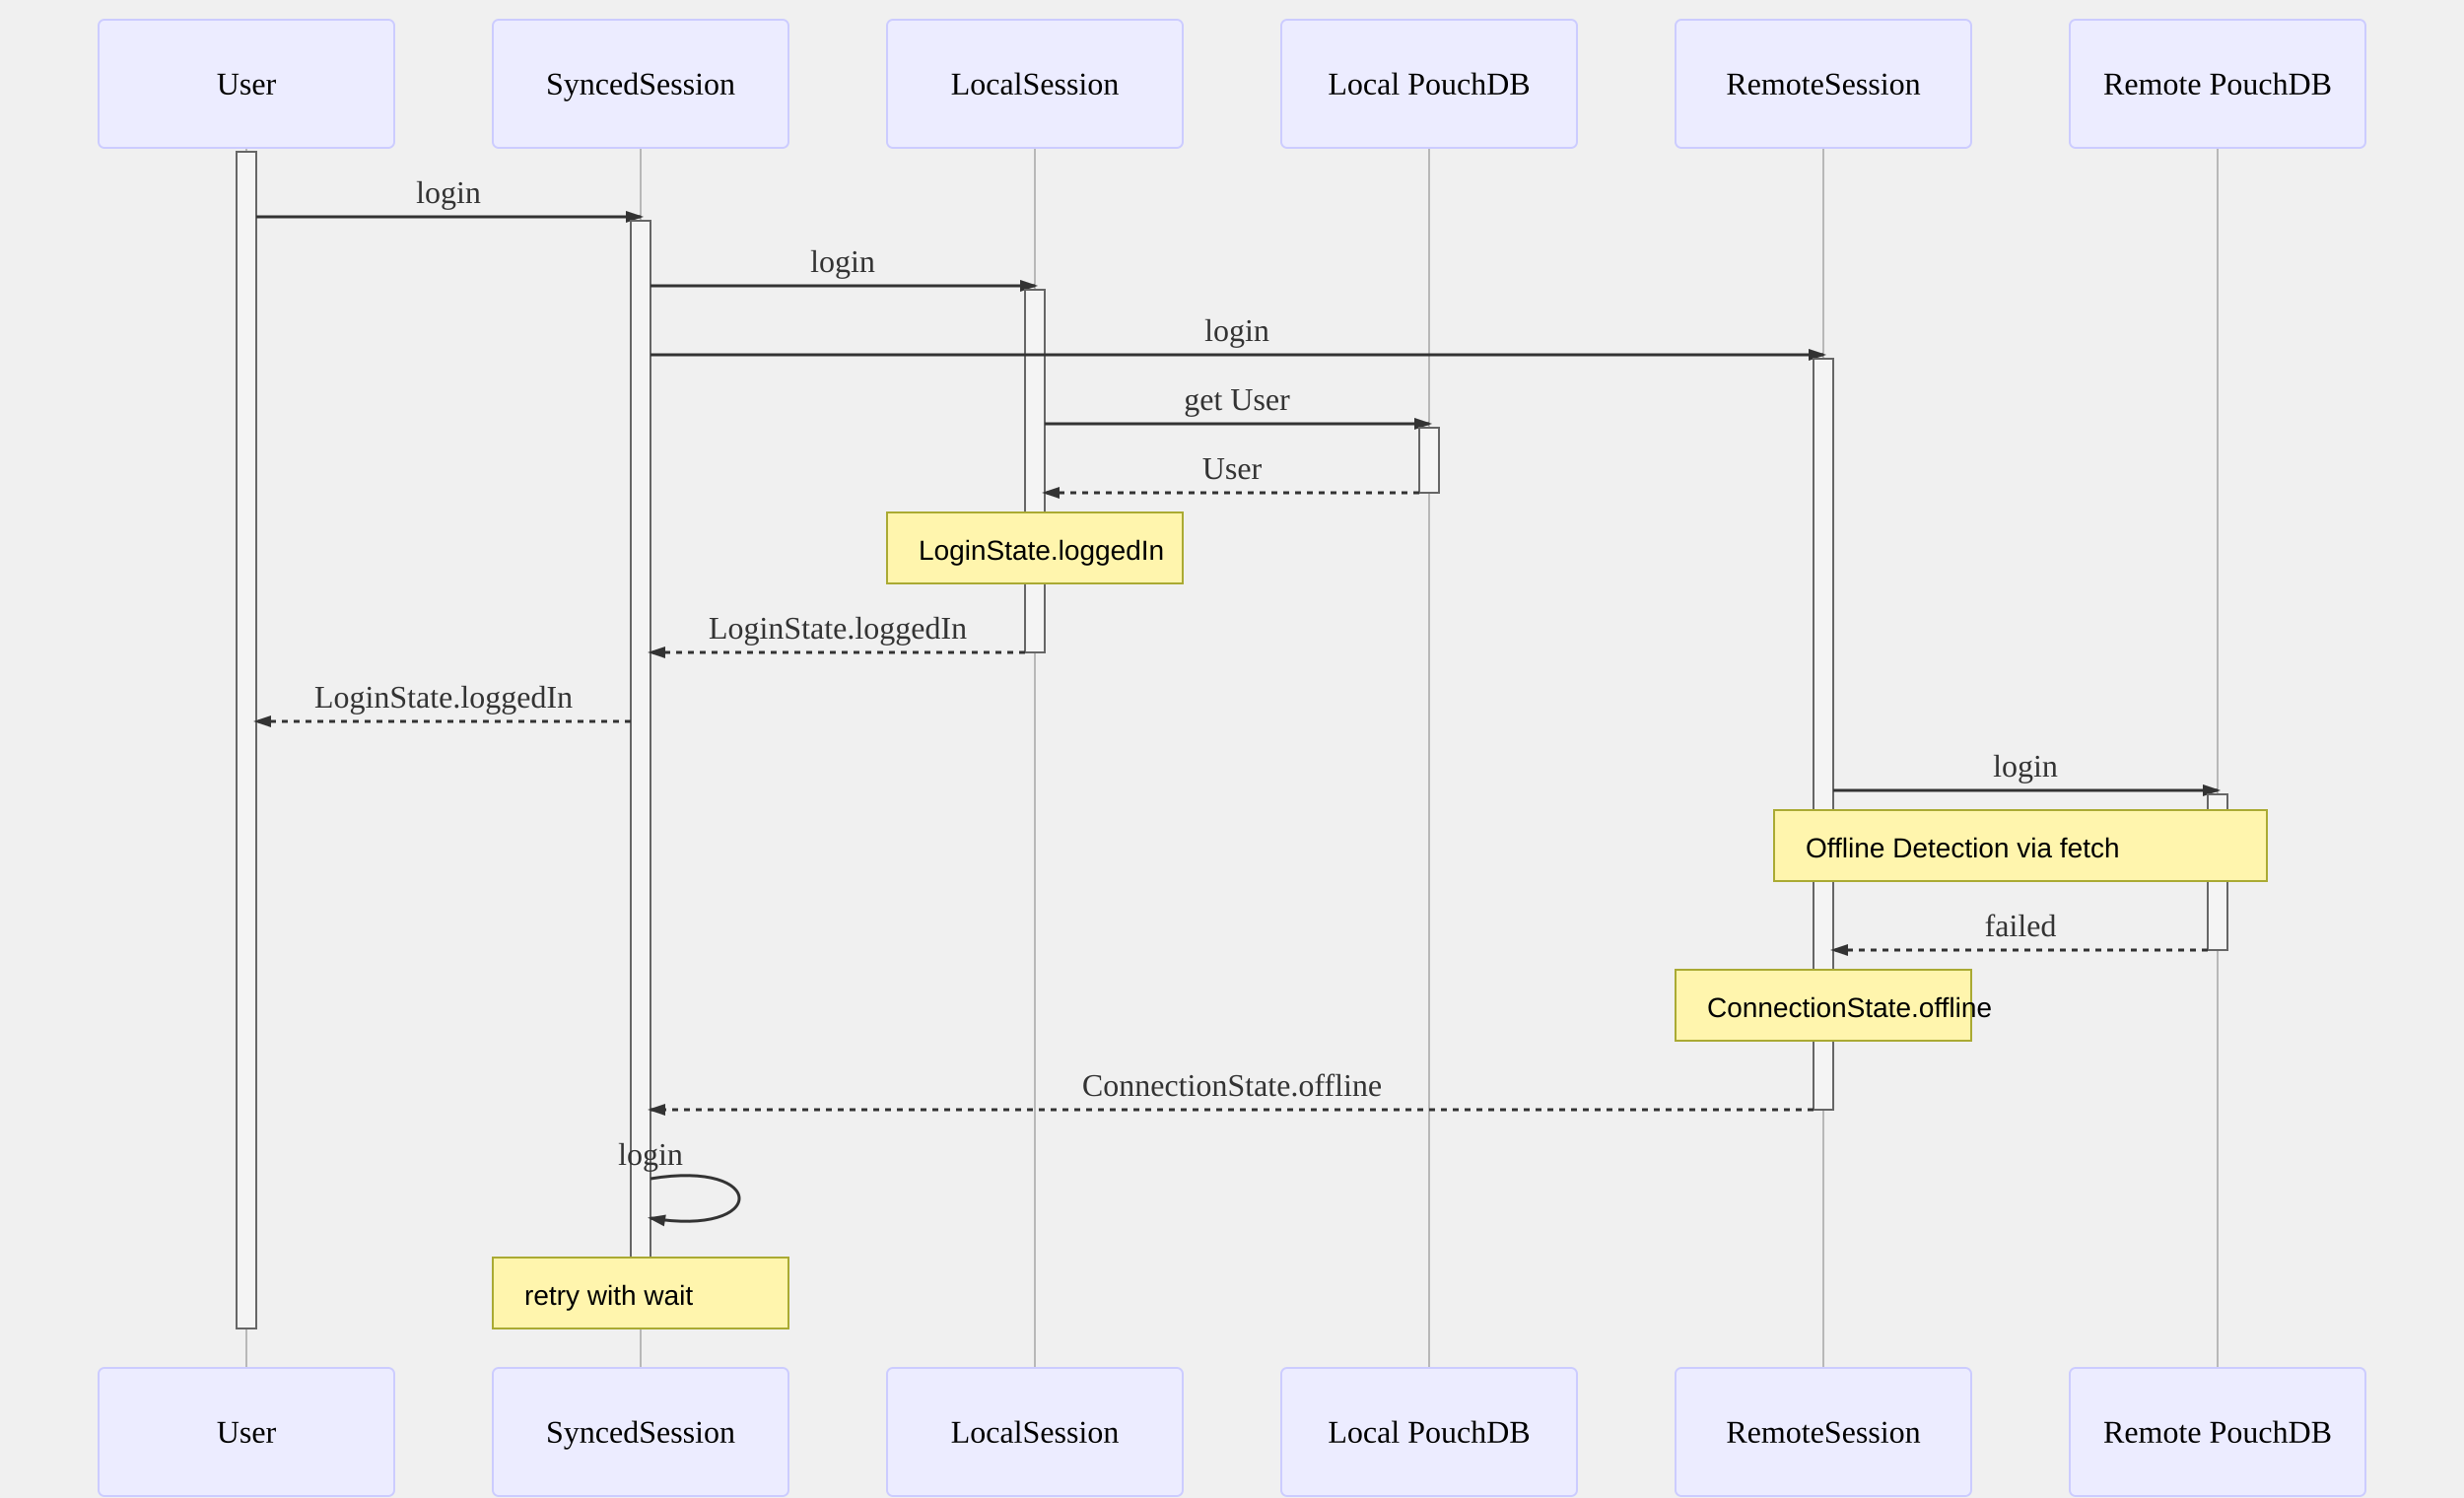
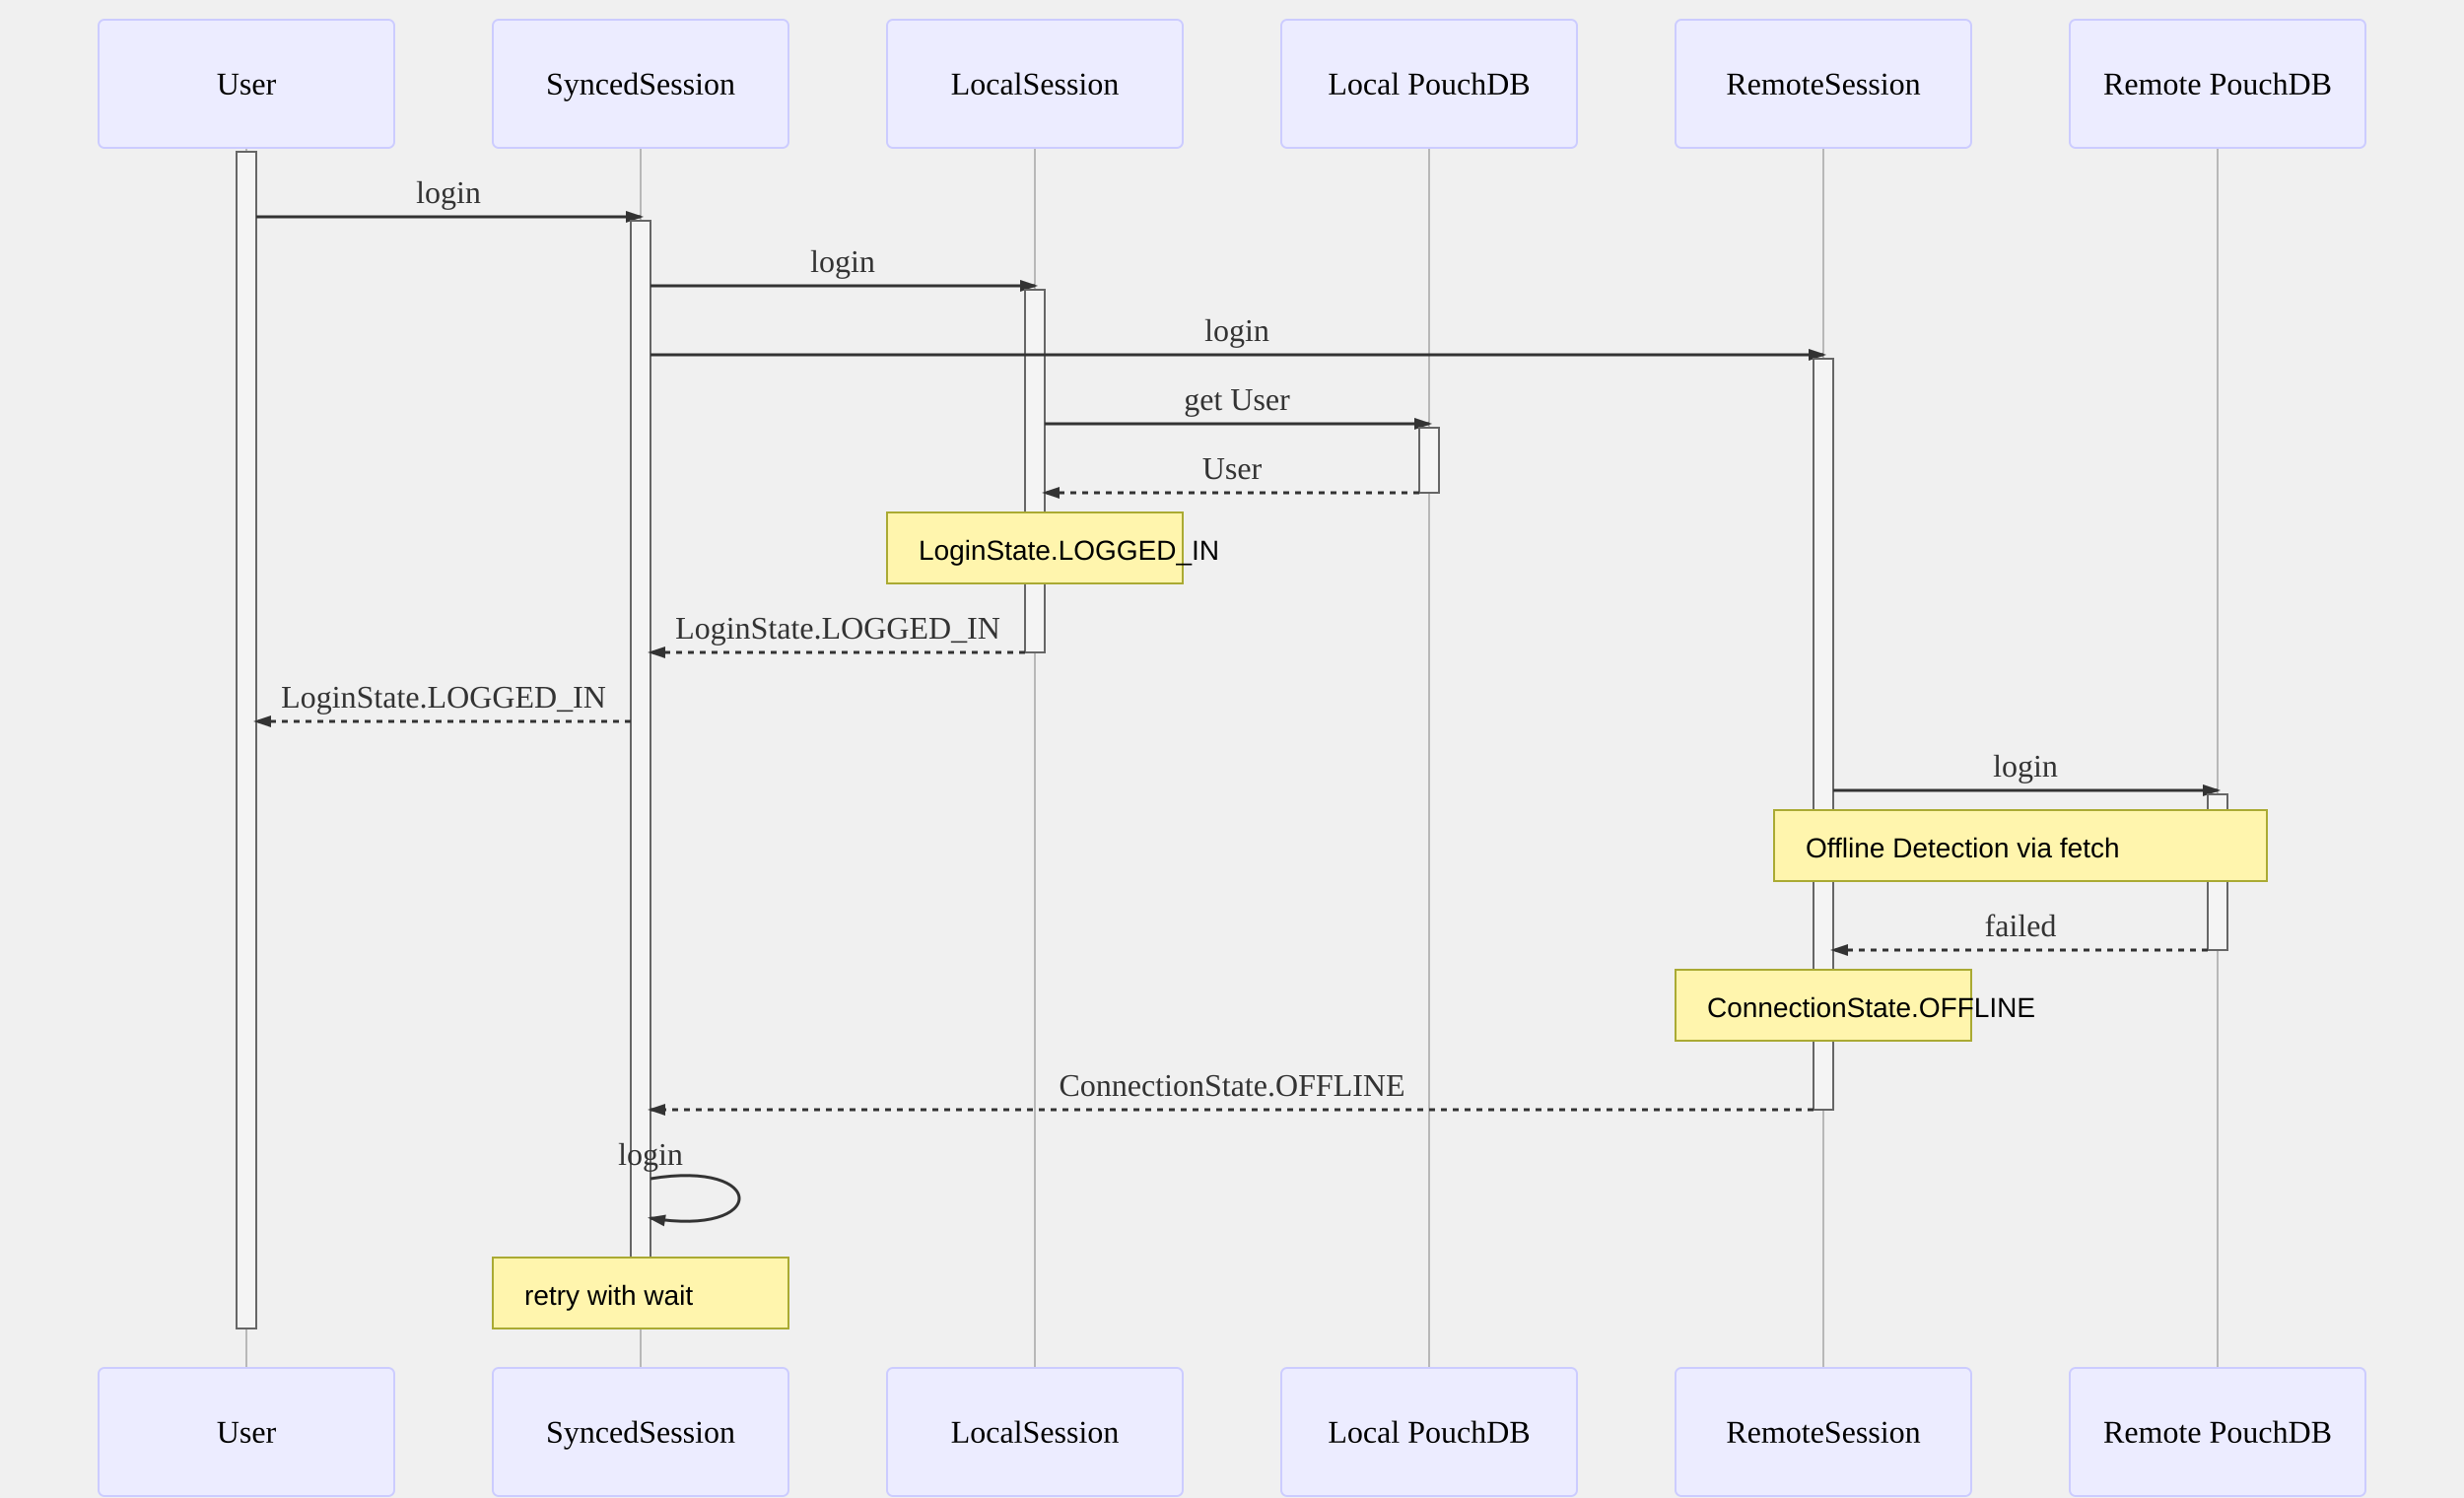
<svg xmlns="http://www.w3.org/2000/svg" id="mermaid-1564681058257" width="100%" height="100%" style="max-width:1250px;" viewBox="-50 -10 1250 760">
  <style>#mermaid-1564681058257 .label{font-family:trebuchet ms,verdana,arial;color:#333}#mermaid-1564681058257 .node circle,#mermaid-1564681058257 .node ellipse,#mermaid-1564681058257 .node polygon,#mermaid-1564681058257 .node rect{fill:#ececff;stroke:#9370db;stroke-width:1px}#mermaid-1564681058257 .node.clickable{cursor:pointer}#mermaid-1564681058257 .arrowheadPath{fill:#333}#mermaid-1564681058257 .edgePath .path{stroke:#333;stroke-width:1.5px}#mermaid-1564681058257 .edgeLabel{background-color:#e8e8e8}#mermaid-1564681058257 .cluster rect{fill:#ffffde!important;stroke:#aa3!important;stroke-width:1px!important}#mermaid-1564681058257 .cluster text{fill:#333}#mermaid-1564681058257 div.mermaidTooltip{position:absolute;text-align:center;max-width:200px;padding:2px;font-family:trebuchet ms,verdana,arial;font-size:12px;background:#ffffde;border:1px solid #aa3;border-radius:2px;pointer-events:none;z-index:100}#mermaid-1564681058257 .actor{stroke:#ccf;fill:#ececff}#mermaid-1564681058257 text.actor{fill:#000;stroke:none}#mermaid-1564681058257 .actor-line{stroke:grey}#mermaid-1564681058257 .messageLine0{marker-end:"url(#arrowhead)"}#mermaid-1564681058257 .messageLine0,#mermaid-1564681058257 .messageLine1{stroke-width:1.5;stroke-dasharray:"2 2";stroke:#333}#mermaid-1564681058257 #arrowhead{fill:#333}#mermaid-1564681058257 #crosshead path{fill:#333!important;stroke:#333!important}#mermaid-1564681058257 .messageText{fill:#333;stroke:none}#mermaid-1564681058257 .labelBox{stroke:#ccf;fill:#ececff}#mermaid-1564681058257 .labelText,#mermaid-1564681058257 .loopText{fill:#000;stroke:none}#mermaid-1564681058257 .loopLine{stroke-width:2;stroke-dasharray:"2 2";marker-end:"url(#arrowhead)";stroke:#ccf}#mermaid-1564681058257 .note{stroke:#aa3;fill:#fff5ad}#mermaid-1564681058257 .noteText{fill:#000;stroke:none;font-family:trebuchet ms,verdana,arial;font-size:14px}#mermaid-1564681058257 .section{stroke:none;opacity:.2}#mermaid-1564681058257 .section0{fill:rgba(102,102,255,.49)}#mermaid-1564681058257 .section2{fill:#fff400}#mermaid-1564681058257 .section1,#mermaid-1564681058257 .section3{fill:#fff;opacity:.2}#mermaid-1564681058257 .sectionTitle0,#mermaid-1564681058257 .sectionTitle1,#mermaid-1564681058257 .sectionTitle2,#mermaid-1564681058257 .sectionTitle3{fill:#333}#mermaid-1564681058257 .sectionTitle{text-anchor:start;font-size:11px;text-height:14px}#mermaid-1564681058257 .grid .tick{stroke:#d3d3d3;opacity:.3;shape-rendering:crispEdges}#mermaid-1564681058257 .grid path{stroke-width:0}#mermaid-1564681058257 .today{fill:none;stroke:red;stroke-width:2px}#mermaid-1564681058257 .task{stroke-width:2}#mermaid-1564681058257 .taskText{text-anchor:middle;font-size:11px}#mermaid-1564681058257 .taskTextOutsideRight{fill:#000;text-anchor:start;font-size:11px}#mermaid-1564681058257 .taskTextOutsideLeft{fill:#000;text-anchor:end;font-size:11px}#mermaid-1564681058257 .taskText0,#mermaid-1564681058257 .taskText1,#mermaid-1564681058257 .taskText2,#mermaid-1564681058257 .taskText3{fill:#fff}#mermaid-1564681058257 .task0,#mermaid-1564681058257 .task1,#mermaid-1564681058257 .task2,#mermaid-1564681058257 .task3{fill:#8a90dd;stroke:#534fbc}#mermaid-1564681058257 .taskTextOutside0,#mermaid-1564681058257 .taskTextOutside1,#mermaid-1564681058257 .taskTextOutside2,#mermaid-1564681058257 .taskTextOutside3{fill:#000}#mermaid-1564681058257 .active0,#mermaid-1564681058257 .active1,#mermaid-1564681058257 .active2,#mermaid-1564681058257 .active3{fill:#bfc7ff;stroke:#534fbc}#mermaid-1564681058257 .activeText0,#mermaid-1564681058257 .activeText1,#mermaid-1564681058257 .activeText2,#mermaid-1564681058257 .activeText3{fill:#000!important}#mermaid-1564681058257 .done0,#mermaid-1564681058257 .done1,#mermaid-1564681058257 .done2,#mermaid-1564681058257 .done3{stroke:grey;fill:#d3d3d3;stroke-width:2}#mermaid-1564681058257 .doneText0,#mermaid-1564681058257 .doneText1,#mermaid-1564681058257 .doneText2,#mermaid-1564681058257 .doneText3{fill:#000!important}#mermaid-1564681058257 .crit0,#mermaid-1564681058257 .crit1,#mermaid-1564681058257 .crit2,#mermaid-1564681058257 .crit3{stroke:#f88;fill:red;stroke-width:2}#mermaid-1564681058257 .activeCrit0,#mermaid-1564681058257 .activeCrit1,#mermaid-1564681058257 .activeCrit2,#mermaid-1564681058257 .activeCrit3{stroke:#f88;fill:#bfc7ff;stroke-width:2}#mermaid-1564681058257 .doneCrit0,#mermaid-1564681058257 .doneCrit1,#mermaid-1564681058257 .doneCrit2,#mermaid-1564681058257 .doneCrit3{stroke:#f88;fill:#d3d3d3;stroke-width:2;cursor:pointer;shape-rendering:crispEdges}#mermaid-1564681058257 .activeCritText0,#mermaid-1564681058257 .activeCritText1,#mermaid-1564681058257 .activeCritText2,#mermaid-1564681058257 .activeCritText3,#mermaid-1564681058257 .doneCritText0,#mermaid-1564681058257 .doneCritText1,#mermaid-1564681058257 .doneCritText2,#mermaid-1564681058257 .doneCritText3{fill:#000!important}#mermaid-1564681058257 .titleText{text-anchor:middle;font-size:18px;fill:#000}#mermaid-1564681058257 g.classGroup text{fill:#9370db;stroke:none;font-family:trebuchet ms,verdana,arial;font-size:10px}#mermaid-1564681058257 g.classGroup rect{fill:#ececff;stroke:#9370db}#mermaid-1564681058257 g.classGroup line{stroke:#9370db;stroke-width:1}#mermaid-1564681058257 .classLabel .box{stroke:none;stroke-width:0;fill:#ececff;opacity:.5}#mermaid-1564681058257 .classLabel .label{fill:#9370db;font-size:10px}#mermaid-1564681058257 .relation{stroke:#9370db;stroke-width:1;fill:none}#mermaid-1564681058257 #compositionEnd,#mermaid-1564681058257 #compositionStart{fill:#9370db;stroke:#9370db;stroke-width:1}#mermaid-1564681058257 #aggregationEnd,#mermaid-1564681058257 #aggregationStart{fill:#ececff;stroke:#9370db;stroke-width:1}#mermaid-1564681058257 #dependencyEnd,#mermaid-1564681058257 #dependencyStart,#mermaid-1564681058257 #extensionEnd,#mermaid-1564681058257 #extensionStart{fill:#9370db;stroke:#9370db;stroke-width:1}#mermaid-1564681058257 .branch-label,#mermaid-1564681058257 .commit-id,#mermaid-1564681058257 .commit-msg{fill:#d3d3d3;color:#d3d3d3}</style>
  <style>#mermaid-1564681058257 {
    color: rgb(0, 0, 0);
    font: normal normal 400 normal 16px / normal "Times New Roman";
  }</style>
  <g />
  <g>
    <line id="actor0" x1="75" y1="5" x2="75" y2="749" class="actor-line" stroke-width="0.5px" stroke="#999" />
    <rect x="0" y="0" fill="#eaeaea" stroke="#666" width="150" height="65" rx="3" ry="3" class="actor" />
    <text x="75" y="32.5" dominant-baseline="central" alignment-baseline="central" class="actor" style="text-anchor: middle;">
      <tspan x="75" dy="0">User</tspan>
    </text>
  </g>
  <g>
    <line id="actor1" x1="275" y1="5" x2="275" y2="749" class="actor-line" stroke-width="0.5px" stroke="#999" />
    <rect x="200" y="0" fill="#eaeaea" stroke="#666" width="150" height="65" rx="3" ry="3" class="actor" />
    <text x="275" y="32.5" dominant-baseline="central" alignment-baseline="central" class="actor" style="text-anchor: middle;">
      <tspan x="275" dy="0">SyncedSession</tspan>
    </text>
  </g>
  <g>
    <line id="actor2" x1="475" y1="5" x2="475" y2="749" class="actor-line" stroke-width="0.5px" stroke="#999" />
    <rect x="400" y="0" fill="#eaeaea" stroke="#666" width="150" height="65" rx="3" ry="3" class="actor" />
    <text x="475" y="32.5" dominant-baseline="central" alignment-baseline="central" class="actor" style="text-anchor: middle;">
      <tspan x="475" dy="0">LocalSession</tspan>
    </text>
  </g>
  <g>
    <line id="actor3" x1="675" y1="5" x2="675" y2="749" class="actor-line" stroke-width="0.5px" stroke="#999" />
    <rect x="600" y="0" fill="#eaeaea" stroke="#666" width="150" height="65" rx="3" ry="3" class="actor" />
    <text x="675" y="32.5" dominant-baseline="central" alignment-baseline="central" class="actor" style="text-anchor: middle;">
      <tspan x="675" dy="0">Local PouchDB</tspan>
    </text>
  </g>
  <g>
    <line id="actor4" x1="875" y1="5" x2="875" y2="749" class="actor-line" stroke-width="0.5px" stroke="#999" />
    <rect x="800" y="0" fill="#eaeaea" stroke="#666" width="150" height="65" rx="3" ry="3" class="actor" />
    <text x="875" y="32.5" dominant-baseline="central" alignment-baseline="central" class="actor" style="text-anchor: middle;">
      <tspan x="875" dy="0">RemoteSession</tspan>
    </text>
  </g>
  <g>
    <line id="actor5" x1="1075" y1="5" x2="1075" y2="749" class="actor-line" stroke-width="0.5px" stroke="#999" />
    <rect x="1000" y="0" fill="#eaeaea" stroke="#666" width="150" height="65" rx="3" ry="3" class="actor" />
    <text x="1075" y="32.5" dominant-baseline="central" alignment-baseline="central" class="actor" style="text-anchor: middle;">
      <tspan x="1075" dy="0">Remote PouchDB</tspan>
    </text>
  </g>
  <defs>
    <marker id="arrowhead" refX="5" refY="2" markerWidth="6" markerHeight="4" orient="auto">
      <path d="M 0,0 V 4 L6,2 Z" />
    </marker>
  </defs>
  <defs>
    <marker id="crosshead" markerWidth="15" markerHeight="8" orient="auto" refX="16" refY="4">
      <path fill="black" stroke="#000000" stroke-width="1px" d="M 9,2 V 6 L16,4 Z" style="stroke-dasharray: 0, 0;" />
      <path fill="none" stroke="#000000" stroke-width="1px" d="M 0,1 L 6,7 M 6,1 L 0,7" style="stroke-dasharray: 0, 0;" />
    </marker>
  </defs>
  <g>
    <rect x="70" y="67" fill="#f4f4f4" stroke="#666" width="10" height="597" rx="0" ry="0" />
  </g>
  <g>
    <text x="177.5" y="93" class="messageText" style="text-anchor: middle;">login</text>
    <line x1="80" y1="100" x2="275" y2="100" class="messageLine0" stroke-width="2" stroke="black" marker-end="url(#arrowhead)" style="fill: none;" />
  </g>
  <g>
    <rect x="270" y="102" fill="#f4f4f4" stroke="#666" width="10" height="562" rx="0" ry="0" />
  </g>
  <g>
    <text x="377.5" y="128" class="messageText" style="text-anchor: middle;">login</text>
    <line x1="280" y1="135" x2="475" y2="135" class="messageLine0" stroke-width="2" stroke="black" marker-end="url(#arrowhead)" style="fill: none;" />
  </g>
  <g>
    <rect x="470" y="137" fill="#f4f4f4" stroke="#666" width="10" height="184" rx="0" ry="0" />
  </g>
  <g>
    <text x="577.5" y="163" class="messageText" style="text-anchor: middle;">login</text>
    <line x1="280" y1="170" x2="875" y2="170" class="messageLine0" stroke-width="2" stroke="black" marker-end="url(#arrowhead)" style="fill: none;" />
  </g>
  <g>
    <rect x="870" y="172" fill="#f4f4f4" stroke="#666" width="10" height="381" rx="0" ry="0" />
  </g>
  <g>
    <text x="577.5" y="198" class="messageText" style="text-anchor: middle;">get User</text>
    <line x1="480" y1="205" x2="675" y2="205" class="messageLine0" stroke-width="2" stroke="black" marker-end="url(#arrowhead)" style="fill: none;" />
  </g>
  <g>
    <rect x="670" y="207" fill="#f4f4f4" stroke="#666" width="10" height="33" rx="0" ry="0" />
  </g>
  <g>
    <text x="575" y="233" class="messageText" style="text-anchor: middle;">User</text>
    <line x1="670" y1="240" x2="480" y2="240" class="messageLine1" stroke-width="2" stroke="black" marker-end="url(#arrowhead)" style="stroke-dasharray: 3, 3; fill: none;" />
  </g>
  <g>
    <rect x="400" y="250" fill="#EDF2AE" stroke="#666" width="150" height="36" rx="0" ry="0" class="note" />
    <text x="396" y="274" fill="black" class="noteText">
-       <tspan x="416" fill="black">LoginState.loggedIn</tspan>
+       <tspan x="416" fill="black">LoginState.LOGGED_IN</tspan>
    </text>
  </g>
  <g>
-     <text x="375" y="314" class="messageText" style="text-anchor: middle;">LoginState.loggedIn</text>
+     <text x="375" y="314" class="messageText" style="text-anchor: middle;">LoginState.LOGGED_IN</text>
    <line x1="470" y1="321" x2="280" y2="321" class="messageLine1" stroke-width="2" stroke="black" marker-end="url(#arrowhead)" style="stroke-dasharray: 3, 3; fill: none;" />
  </g>
  <g>
-     <text x="175" y="349" class="messageText" style="text-anchor: middle;">LoginState.loggedIn</text>
+     <text x="175" y="349" class="messageText" style="text-anchor: middle;">LoginState.LOGGED_IN</text>
    <line x1="270" y1="356" x2="80" y2="356" class="messageLine1" stroke-width="2" stroke="black" marker-end="url(#arrowhead)" style="stroke-dasharray: 3, 3; fill: none;" />
  </g>
  <g>
    <text x="977.5" y="384" class="messageText" style="text-anchor: middle;">login</text>
    <line x1="880" y1="391" x2="1075" y2="391" class="messageLine0" stroke-width="2" stroke="black" marker-end="url(#arrowhead)" style="fill: none;" />
  </g>
  <g>
    <rect x="1070" y="393" fill="#f4f4f4" stroke="#666" width="10" height="79" rx="0" ry="0" />
  </g>
  <g>
    <rect x="850" y="401" fill="#EDF2AE" stroke="#666" width="250" height="36" rx="0" ry="0" class="note" />
    <text x="846" y="425" fill="black" class="noteText">
      <tspan x="866" fill="black">Offline Detection via fetch</tspan>
    </text>
  </g>
  <g>
    <text x="975" y="465" class="messageText" style="text-anchor: middle;">failed</text>
    <line x1="1070" y1="472" x2="880" y2="472" class="messageLine1" stroke-width="2" stroke="black" marker-end="url(#arrowhead)" style="stroke-dasharray: 3, 3; fill: none;" />
  </g>
  <g>
    <rect x="800" y="482" fill="#EDF2AE" stroke="#666" width="150" height="36" rx="0" ry="0" class="note" />
    <text x="796" y="506" fill="black" class="noteText">
-       <tspan x="816" fill="black">ConnectionState.offline</tspan>
+       <tspan x="816" fill="black">ConnectionState.OFFLINE</tspan>
    </text>
  </g>
  <g>
-     <text x="575" y="546" class="messageText" style="text-anchor: middle;">ConnectionState.offline</text>
+     <text x="575" y="546" class="messageText" style="text-anchor: middle;">ConnectionState.OFFLINE</text>
    <line x1="870" y1="553" x2="280" y2="553" class="messageLine1" stroke-width="2" stroke="black" marker-end="url(#arrowhead)" style="stroke-dasharray: 3, 3; fill: none;" />
  </g>
  <g>
    <text x="280" y="581" class="messageText" style="text-anchor: middle;">login</text>
    <path d="M 280,588 C 340,578 340,618 280,608" class="messageLine0" stroke-width="2" stroke="black" marker-end="url(#arrowhead)" style="fill: none;" />
  </g>
  <g>
    <rect x="200" y="628" fill="#EDF2AE" stroke="#666" width="150" height="36" rx="0" ry="0" class="note" />
    <text x="196" y="652" fill="black" class="noteText">
      <tspan x="216" fill="black">retry with wait</tspan>
    </text>
  </g>
  <g>
    <rect x="0" y="684" fill="#eaeaea" stroke="#666" width="150" height="65" rx="3" ry="3" class="actor" />
    <text x="75" y="716.5" dominant-baseline="central" alignment-baseline="central" class="actor" style="text-anchor: middle;">
      <tspan x="75" dy="0">User</tspan>
    </text>
  </g>
  <g>
    <rect x="200" y="684" fill="#eaeaea" stroke="#666" width="150" height="65" rx="3" ry="3" class="actor" />
    <text x="275" y="716.5" dominant-baseline="central" alignment-baseline="central" class="actor" style="text-anchor: middle;">
      <tspan x="275" dy="0">SyncedSession</tspan>
    </text>
  </g>
  <g>
    <rect x="400" y="684" fill="#eaeaea" stroke="#666" width="150" height="65" rx="3" ry="3" class="actor" />
    <text x="475" y="716.5" dominant-baseline="central" alignment-baseline="central" class="actor" style="text-anchor: middle;">
      <tspan x="475" dy="0">LocalSession</tspan>
    </text>
  </g>
  <g>
    <rect x="600" y="684" fill="#eaeaea" stroke="#666" width="150" height="65" rx="3" ry="3" class="actor" />
    <text x="675" y="716.5" dominant-baseline="central" alignment-baseline="central" class="actor" style="text-anchor: middle;">
      <tspan x="675" dy="0">Local PouchDB</tspan>
    </text>
  </g>
  <g>
    <rect x="800" y="684" fill="#eaeaea" stroke="#666" width="150" height="65" rx="3" ry="3" class="actor" />
    <text x="875" y="716.5" dominant-baseline="central" alignment-baseline="central" class="actor" style="text-anchor: middle;">
      <tspan x="875" dy="0">RemoteSession</tspan>
    </text>
  </g>
  <g>
    <rect x="1000" y="684" fill="#eaeaea" stroke="#666" width="150" height="65" rx="3" ry="3" class="actor" />
    <text x="1075" y="716.5" dominant-baseline="central" alignment-baseline="central" class="actor" style="text-anchor: middle;">
      <tspan x="1075" dy="0">Remote PouchDB</tspan>
    </text>
  </g>
</svg>
